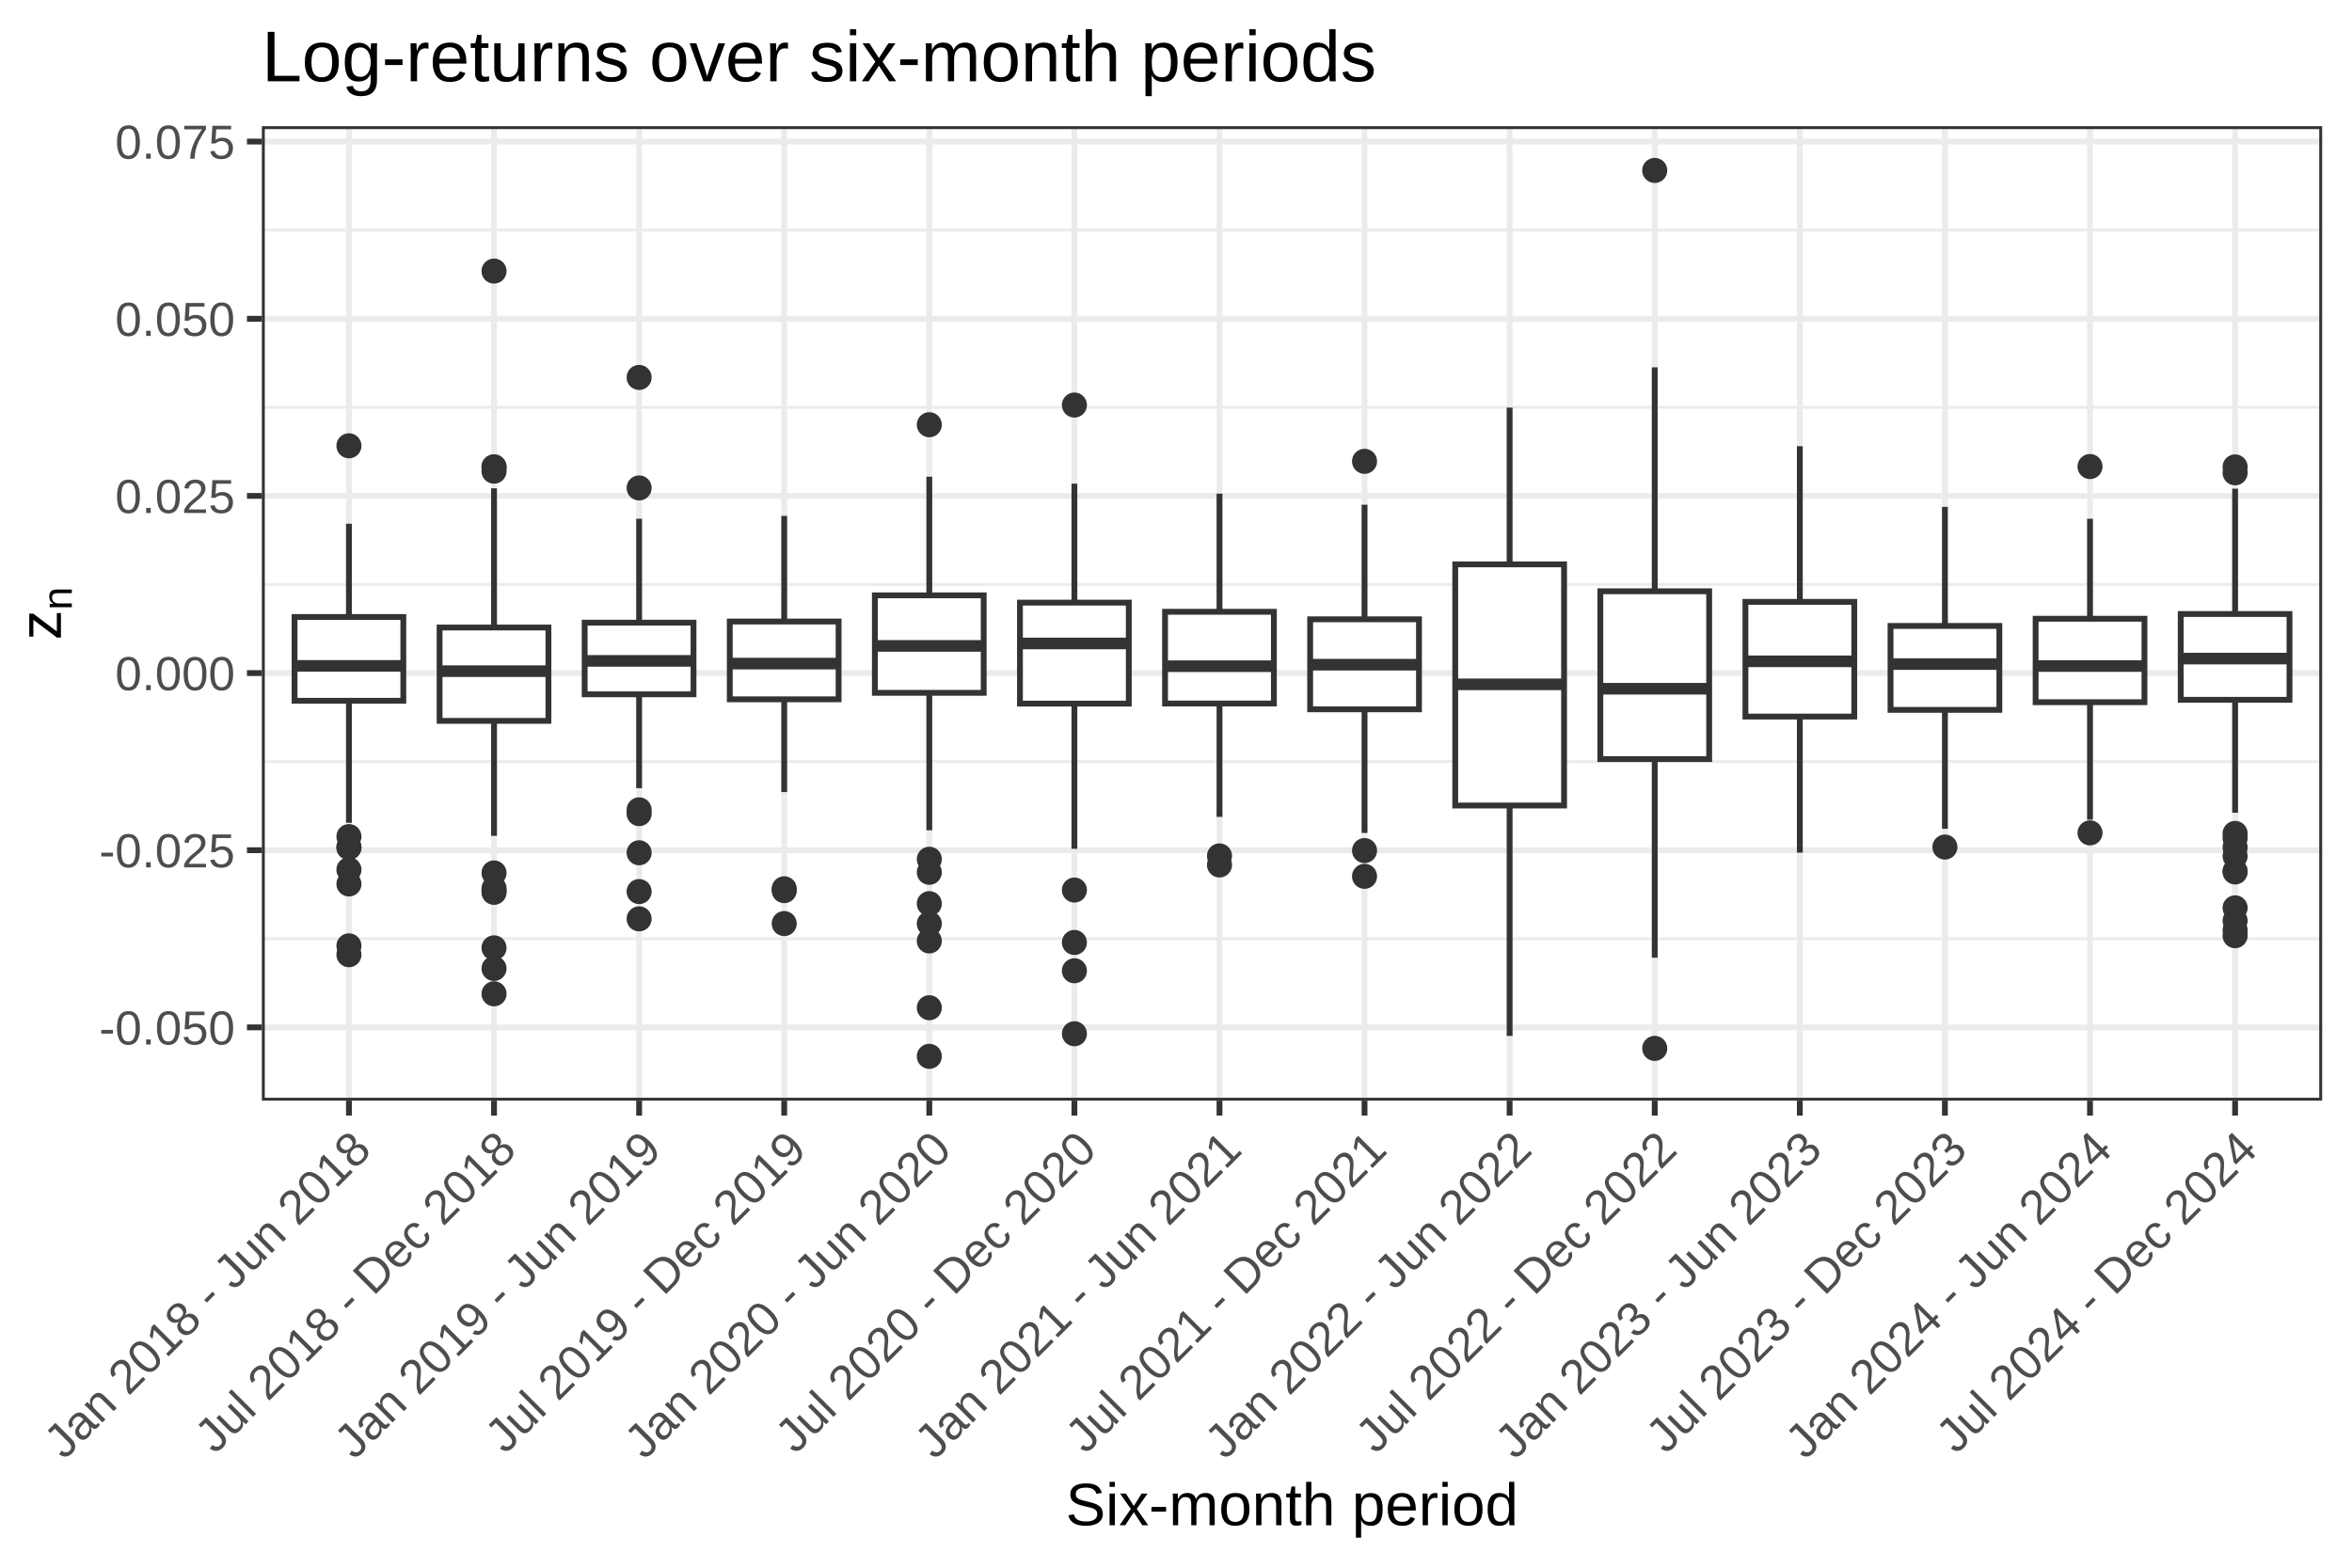
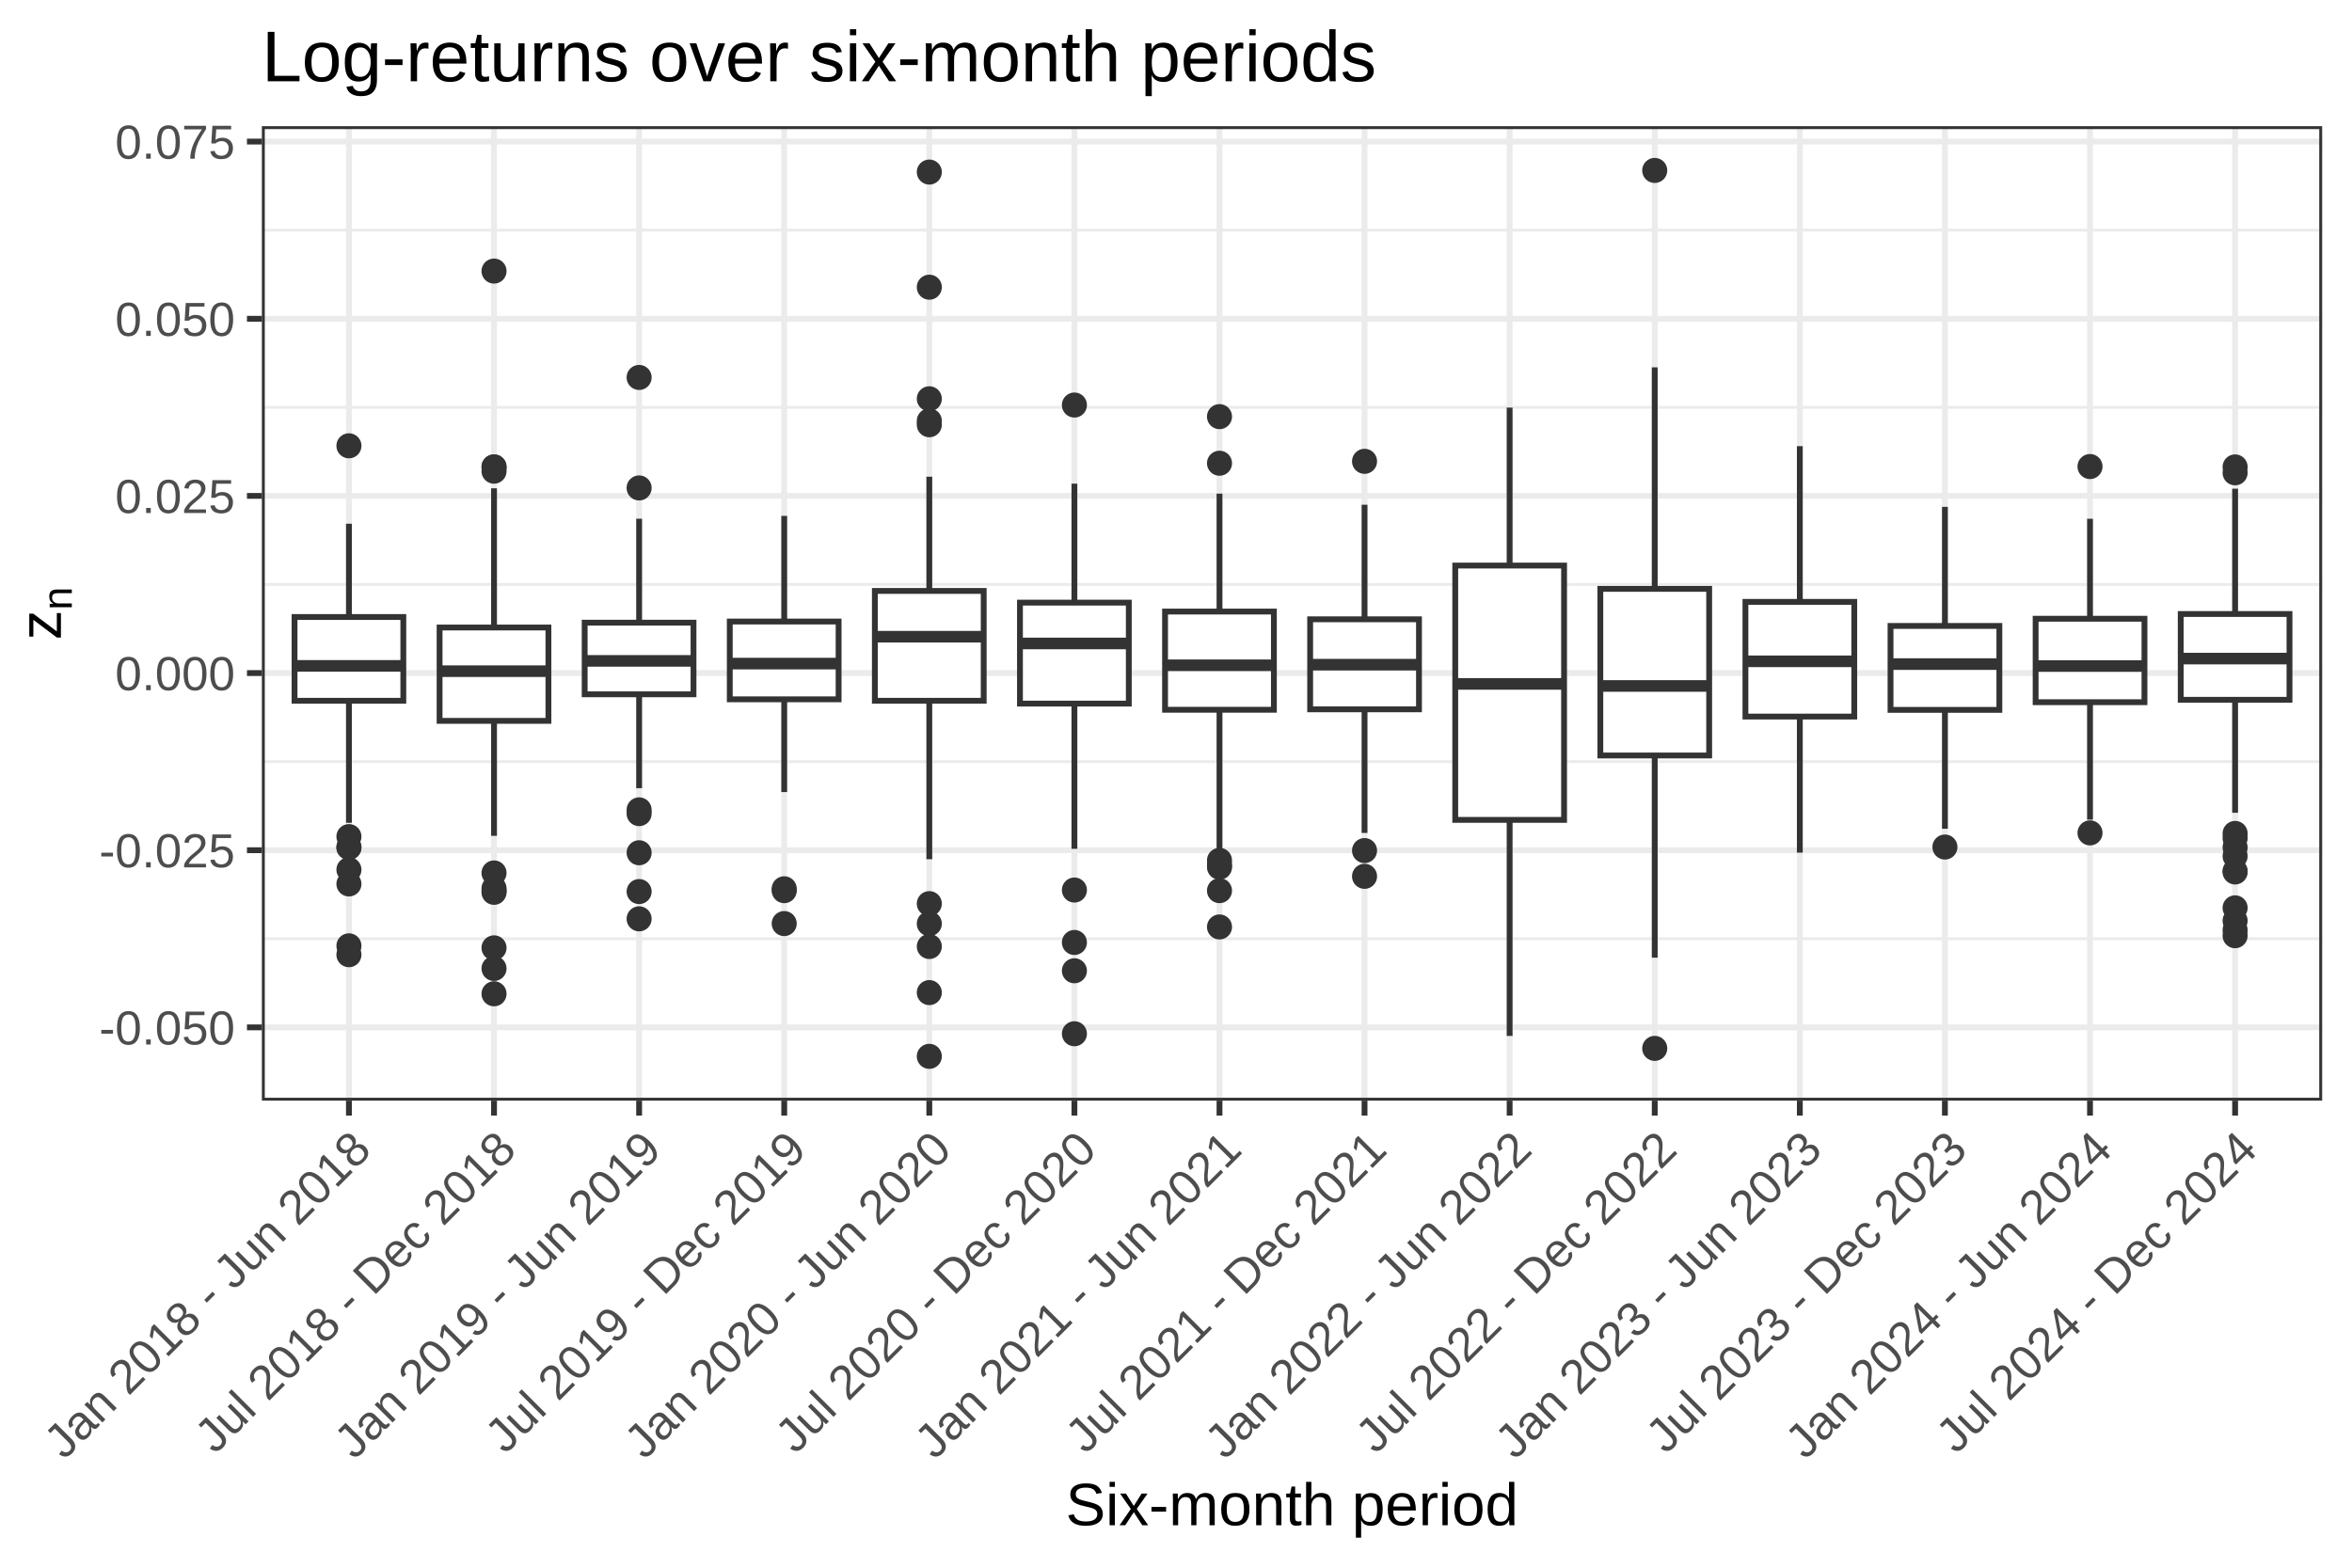
<svg xmlns="http://www.w3.org/2000/svg" width="432.00pt" height="288.00pt" viewBox="0 0 432.00 288.00">
  <g class="svglite">
    <defs>
      <style type="text/css">
    .svglite line, .svglite polyline, .svglite polygon, .svglite path, .svglite rect, .svglite circle {
      fill: none;
      stroke: #000000;
      stroke-linecap: round;
      stroke-linejoin: round;
      stroke-miterlimit: 10.00;
    }
    .svglite text {
      white-space: pre;
    }
    .svglite g.glyphgroup path {
      fill: inherit;
      stroke: none;
    }
  </style>
    </defs>
    <rect width="100%" height="100%" style="stroke: none; fill: #FFFFFF;" />
    <defs>
      <clipPath id="cpMC4wMHw0MzIuMDB8MC4wMHwyODguMDA=">
        <rect x="0.00" y="0.00" width="432.00" height="288.00" />
      </clipPath>
    </defs>
    <g clip-path="url(#cpMC4wMHw0MzIuMDB8MC4wMHwyODguMDA=)">
      <rect x="0.00" y="0.00" width="432.00" height="288.00" style="stroke-width: 1.07; stroke: #FFFFFF; fill: #FFFFFF;" />
    </g>
    <defs>
      <clipPath id="cpNDguMTB8NDI2LjUyfDIzLjE4fDIwMi4yMA==">
        <rect x="48.10" y="23.18" width="378.42" height="179.02" />
      </clipPath>
    </defs>
    <g clip-path="url(#cpNDguMTB8NDI2LjUyfDIzLjE4fDIwMi4yMA==)">
      <rect x="48.10" y="23.18" width="378.42" height="179.02" style="stroke-width: 1.07; stroke: none; fill: #FFFFFF;" />
      <polyline points="48.10,172.46 426.52,172.46 " style="stroke-width: 0.53; stroke: #EBEBEB; stroke-linecap: butt;" />
      <polyline points="48.10,139.92 426.52,139.92 " style="stroke-width: 0.53; stroke: #EBEBEB; stroke-linecap: butt;" />
      <polyline points="48.10,107.37 426.52,107.37 " style="stroke-width: 0.53; stroke: #EBEBEB; stroke-linecap: butt;" />
      <polyline points="48.10,74.83 426.52,74.83 " style="stroke-width: 0.53; stroke: #EBEBEB; stroke-linecap: butt;" />
      <polyline points="48.10,42.28 426.52,42.28 " style="stroke-width: 0.53; stroke: #EBEBEB; stroke-linecap: butt;" />
      <polyline points="48.10,188.74 426.52,188.74 " style="stroke-width: 1.07; stroke: #EBEBEB; stroke-linecap: butt;" />
      <polyline points="48.10,156.19 426.52,156.19 " style="stroke-width: 1.07; stroke: #EBEBEB; stroke-linecap: butt;" />
      <polyline points="48.10,123.65 426.52,123.65 " style="stroke-width: 1.07; stroke: #EBEBEB; stroke-linecap: butt;" />
      <polyline points="48.10,91.10 426.52,91.10 " style="stroke-width: 1.07; stroke: #EBEBEB; stroke-linecap: butt;" />
      <polyline points="48.10,58.56 426.52,58.56 " style="stroke-width: 1.07; stroke: #EBEBEB; stroke-linecap: butt;" />
      <polyline points="48.10,26.01 426.52,26.01 " style="stroke-width: 1.07; stroke: #EBEBEB; stroke-linecap: butt;" />
      <polyline points="64.09,202.20 64.09,23.18 " style="stroke-width: 1.07; stroke: #EBEBEB; stroke-linecap: butt;" />
      <polyline points="90.74,202.20 90.74,23.18 " style="stroke-width: 1.07; stroke: #EBEBEB; stroke-linecap: butt;" />
      <polyline points="117.39,202.20 117.39,23.18 " style="stroke-width: 1.07; stroke: #EBEBEB; stroke-linecap: butt;" />
      <polyline points="144.04,202.20 144.04,23.18 " style="stroke-width: 1.07; stroke: #EBEBEB; stroke-linecap: butt;" />
      <polyline points="170.69,202.20 170.69,23.18 " style="stroke-width: 1.07; stroke: #EBEBEB; stroke-linecap: butt;" />
      <polyline points="197.34,202.20 197.34,23.18 " style="stroke-width: 1.07; stroke: #EBEBEB; stroke-linecap: butt;" />
      <polyline points="223.99,202.20 223.99,23.18 " style="stroke-width: 1.07; stroke: #EBEBEB; stroke-linecap: butt;" />
      <polyline points="250.63,202.20 250.63,23.18 " style="stroke-width: 1.07; stroke: #EBEBEB; stroke-linecap: butt;" />
      <polyline points="277.28,202.20 277.28,23.18 " style="stroke-width: 1.07; stroke: #EBEBEB; stroke-linecap: butt;" />
      <polyline points="303.93,202.20 303.93,23.18 " style="stroke-width: 1.07; stroke: #EBEBEB; stroke-linecap: butt;" />
      <polyline points="330.58,202.20 330.58,23.18 " style="stroke-width: 1.07; stroke: #EBEBEB; stroke-linecap: butt;" />
      <polyline points="357.23,202.20 357.23,23.18 " style="stroke-width: 1.07; stroke: #EBEBEB; stroke-linecap: butt;" />
      <polyline points="383.88,202.20 383.88,23.18 " style="stroke-width: 1.07; stroke: #EBEBEB; stroke-linecap: butt;" />
      <polyline points="410.53,202.20 410.53,23.18 " style="stroke-width: 1.07; stroke: #EBEBEB; stroke-linecap: butt;" />
      <circle cx="64.09" cy="173.76" r="1.95" style="stroke-width: 0.71; stroke: #333333; fill: #333333;" />
      <circle cx="64.09" cy="175.39" r="1.95" style="stroke-width: 0.71; stroke: #333333; fill: #333333;" />
      <circle cx="64.09" cy="155.69" r="1.95" style="stroke-width: 0.71; stroke: #333333; fill: #333333;" />
      <circle cx="64.09" cy="155.65" r="1.95" style="stroke-width: 0.71; stroke: #333333; fill: #333333;" />
      <circle cx="64.09" cy="81.90" r="1.95" style="stroke-width: 0.71; stroke: #333333; fill: #333333;" />
      <circle cx="64.09" cy="162.39" r="1.95" style="stroke-width: 0.71; stroke: #333333; fill: #333333;" />
      <circle cx="64.09" cy="159.77" r="1.95" style="stroke-width: 0.71; stroke: #333333; fill: #333333;" />
      <circle cx="64.09" cy="153.69" r="1.95" style="stroke-width: 0.71; stroke: #333333; fill: #333333;" />
      <line x1="64.09" y1="113.35" x2="64.09" y2="96.22" style="stroke-width: 1.07; stroke: #333333; stroke-linecap: butt;" />
      <line x1="64.09" y1="128.74" x2="64.09" y2="151.15" style="stroke-width: 1.07; stroke: #333333; stroke-linecap: butt;" />
      <polygon points="54.10,113.35 54.10,128.74 74.08,128.74 74.08,113.35 54.10,113.35 " style="stroke-width: 1.07; stroke: #333333; stroke-linecap: butt; stroke-linejoin: miter; fill: #FFFFFF;" />
      <line x1="54.10" y1="122.33" x2="74.08" y2="122.33" style="stroke-width: 2.13; stroke: #333333; stroke-linecap: butt; stroke-linejoin: miter;" />
      <circle cx="90.74" cy="177.92" r="1.95" style="stroke-width: 0.71; stroke: #333333; fill: #333333;" />
      <circle cx="90.74" cy="86.56" r="1.95" style="stroke-width: 0.71; stroke: #333333; fill: #333333;" />
      <circle cx="90.74" cy="182.57" r="1.95" style="stroke-width: 0.71; stroke: #333333; fill: #333333;" />
      <circle cx="90.74" cy="85.76" r="1.95" style="stroke-width: 0.71; stroke: #333333; fill: #333333;" />
      <circle cx="90.74" cy="160.37" r="1.95" style="stroke-width: 0.71; stroke: #333333; fill: #333333;" />
      <circle cx="90.74" cy="163.66" r="1.95" style="stroke-width: 0.71; stroke: #333333; fill: #333333;" />
      <circle cx="90.74" cy="85.81" r="1.95" style="stroke-width: 0.71; stroke: #333333; fill: #333333;" />
      <circle cx="90.74" cy="174.13" r="1.95" style="stroke-width: 0.71; stroke: #333333; fill: #333333;" />
      <circle cx="90.74" cy="163.93" r="1.95" style="stroke-width: 0.71; stroke: #333333; fill: #333333;" />
      <circle cx="90.74" cy="163.21" r="1.95" style="stroke-width: 0.71; stroke: #333333; fill: #333333;" />
      <circle cx="90.74" cy="49.80" r="1.95" style="stroke-width: 0.71; stroke: #333333; fill: #333333;" />
      <line x1="90.74" y1="115.28" x2="90.74" y2="89.71" style="stroke-width: 1.07; stroke: #333333; stroke-linecap: butt;" />
      <line x1="90.74" y1="132.43" x2="90.74" y2="153.55" style="stroke-width: 1.07; stroke: #333333; stroke-linecap: butt;" />
      <polygon points="80.74,115.28 80.74,132.43 100.73,132.43 100.73,115.28 80.74,115.28 " style="stroke-width: 1.07; stroke: #333333; stroke-linecap: butt; stroke-linejoin: miter; fill: #FFFFFF;" />
      <line x1="80.74" y1="123.30" x2="100.73" y2="123.30" style="stroke-width: 2.13; stroke: #333333; stroke-linecap: butt; stroke-linejoin: miter;" />
      <circle cx="117.39" cy="163.79" r="1.95" style="stroke-width: 0.71; stroke: #333333; fill: #333333;" />
      <circle cx="117.39" cy="69.34" r="1.95" style="stroke-width: 0.71; stroke: #333333; fill: #333333;" />
      <circle cx="117.39" cy="148.78" r="1.95" style="stroke-width: 0.71; stroke: #333333; fill: #333333;" />
      <circle cx="117.39" cy="156.66" r="1.95" style="stroke-width: 0.71; stroke: #333333; fill: #333333;" />
      <circle cx="117.39" cy="149.47" r="1.95" style="stroke-width: 0.71; stroke: #333333; fill: #333333;" />
      <circle cx="117.39" cy="168.80" r="1.95" style="stroke-width: 0.71; stroke: #333333; fill: #333333;" />
      <circle cx="117.39" cy="89.64" r="1.95" style="stroke-width: 0.71; stroke: #333333; fill: #333333;" />
      <line x1="117.39" y1="114.39" x2="117.39" y2="95.29" style="stroke-width: 1.07; stroke: #333333; stroke-linecap: butt;" />
      <line x1="117.39" y1="127.55" x2="117.39" y2="144.80" style="stroke-width: 1.07; stroke: #333333; stroke-linecap: butt;" />
      <polygon points="107.39,114.39 107.39,127.55 127.38,127.55 127.38,114.39 107.39,114.39 " style="stroke-width: 1.07; stroke: #333333; stroke-linecap: butt; stroke-linejoin: miter; fill: #FFFFFF;" />
      <line x1="107.39" y1="121.41" x2="127.38" y2="121.41" style="stroke-width: 2.13; stroke: #333333; stroke-linecap: butt; stroke-linejoin: miter;" />
      <circle cx="144.04" cy="169.67" r="1.95" style="stroke-width: 0.71; stroke: #333333; fill: #333333;" />
      <circle cx="144.04" cy="163.62" r="1.95" style="stroke-width: 0.71; stroke: #333333; fill: #333333;" />
      <circle cx="144.04" cy="163.28" r="1.95" style="stroke-width: 0.71; stroke: #333333; fill: #333333;" />
      <line x1="144.04" y1="114.18" x2="144.04" y2="94.78" style="stroke-width: 1.07; stroke: #333333; stroke-linecap: butt;" />
      <line x1="144.04" y1="128.47" x2="144.04" y2="145.51" style="stroke-width: 1.07; stroke: #333333; stroke-linecap: butt;" />
      <polygon points="134.04,114.18 134.04,128.47 154.03,128.47 154.03,114.18 134.04,114.18 " style="stroke-width: 1.07; stroke: #333333; stroke-linecap: butt; stroke-linejoin: miter; fill: #FFFFFF;" />
      <line x1="134.04" y1="121.91" x2="154.03" y2="121.91" style="stroke-width: 2.13; stroke: #333333; stroke-linecap: butt; stroke-linejoin: miter;" />
-       <circle cx="170.69" cy="172.86" r="1.95" style="stroke-width: 0.71; stroke: #333333; fill: #333333;" />
-       <circle cx="170.69" cy="160.25" r="1.95" style="stroke-width: 0.71; stroke: #333333; fill: #333333;" />
-       <circle cx="170.69" cy="185.13" r="1.95" style="stroke-width: 0.71; stroke: #333333; fill: #333333;" />
+       <circle cx="170.69" cy="52.76" r="1.95" style="stroke-width: 0.71; stroke: #333333; fill: #333333;" />
+       <circle cx="170.69" cy="173.88" r="1.95" style="stroke-width: 0.71; stroke: #333333; fill: #333333;" />
+       <circle cx="170.69" cy="77.32" r="1.95" style="stroke-width: 0.71; stroke: #333333; fill: #333333;" />
+       <circle cx="170.69" cy="182.35" r="1.95" style="stroke-width: 0.71; stroke: #333333; fill: #333333;" />
+       <circle cx="170.69" cy="31.61" r="1.95" style="stroke-width: 0.71; stroke: #333333; fill: #333333;" />
+       <circle cx="170.69" cy="73.26" r="1.95" style="stroke-width: 0.71; stroke: #333333; fill: #333333;" />
      <circle cx="170.69" cy="169.69" r="1.95" style="stroke-width: 0.71; stroke: #333333; fill: #333333;" />
      <circle cx="170.69" cy="78.03" r="1.95" style="stroke-width: 0.71; stroke: #333333; fill: #333333;" />
      <circle cx="170.69" cy="166.01" r="1.95" style="stroke-width: 0.71; stroke: #333333; fill: #333333;" />
      <circle cx="170.69" cy="194.06" r="1.95" style="stroke-width: 0.71; stroke: #333333; fill: #333333;" />
-       <circle cx="170.69" cy="157.85" r="1.95" style="stroke-width: 0.71; stroke: #333333; fill: #333333;" />
-       <line x1="170.69" y1="109.37" x2="170.69" y2="87.58" style="stroke-width: 1.07; stroke: #333333; stroke-linecap: butt;" />
-       <line x1="170.69" y1="127.28" x2="170.69" y2="152.52" style="stroke-width: 1.07; stroke: #333333; stroke-linecap: butt;" />
-       <polygon points="160.69,109.37 160.69,127.28 180.68,127.28 180.68,109.37 160.69,109.37 " style="stroke-width: 1.07; stroke: #333333; stroke-linecap: butt; stroke-linejoin: miter; fill: #FFFFFF;" />
-       <line x1="160.69" y1="118.66" x2="180.68" y2="118.66" style="stroke-width: 2.13; stroke: #333333; stroke-linecap: butt; stroke-linejoin: miter;" />
+       <line x1="170.69" y1="108.56" x2="170.69" y2="87.58" style="stroke-width: 1.07; stroke: #333333; stroke-linecap: butt;" />
+       <line x1="170.69" y1="128.74" x2="170.69" y2="157.85" style="stroke-width: 1.07; stroke: #333333; stroke-linecap: butt;" />
+       <polygon points="160.69,108.56 160.69,128.74 180.68,128.74 180.68,108.56 160.69,108.56 " style="stroke-width: 1.07; stroke: #333333; stroke-linecap: butt; stroke-linejoin: miter; fill: #FFFFFF;" />
+       <line x1="160.69" y1="116.97" x2="180.68" y2="116.97" style="stroke-width: 2.13; stroke: #333333; stroke-linecap: butt; stroke-linejoin: miter;" />
      <circle cx="197.34" cy="189.91" r="1.95" style="stroke-width: 0.71; stroke: #333333; fill: #333333;" />
      <circle cx="197.34" cy="178.34" r="1.95" style="stroke-width: 0.71; stroke: #333333; fill: #333333;" />
      <circle cx="197.34" cy="163.51" r="1.95" style="stroke-width: 0.71; stroke: #333333; fill: #333333;" />
      <circle cx="197.34" cy="173.14" r="1.95" style="stroke-width: 0.71; stroke: #333333; fill: #333333;" />
      <circle cx="197.34" cy="74.41" r="1.95" style="stroke-width: 0.71; stroke: #333333; fill: #333333;" />
      <line x1="197.34" y1="110.71" x2="197.34" y2="88.85" style="stroke-width: 1.07; stroke: #333333; stroke-linecap: butt;" />
      <line x1="197.34" y1="129.26" x2="197.34" y2="155.93" style="stroke-width: 1.07; stroke: #333333; stroke-linecap: butt;" />
      <polygon points="187.34,110.71 187.34,129.26 207.33,129.26 207.33,110.71 187.34,110.71 " style="stroke-width: 1.07; stroke: #333333; stroke-linecap: butt; stroke-linejoin: miter; fill: #FFFFFF;" />
      <line x1="187.34" y1="118.21" x2="207.33" y2="118.21" style="stroke-width: 2.13; stroke: #333333; stroke-linecap: butt; stroke-linejoin: miter;" />
-       <circle cx="223.99" cy="157.24" r="1.95" style="stroke-width: 0.71; stroke: #333333; fill: #333333;" />
+       <circle cx="223.99" cy="158.06" r="1.95" style="stroke-width: 0.71; stroke: #333333; fill: #333333;" />
+       <circle cx="223.99" cy="170.29" r="1.95" style="stroke-width: 0.71; stroke: #333333; fill: #333333;" />
+       <circle cx="223.99" cy="85.10" r="1.95" style="stroke-width: 0.71; stroke: #333333; fill: #333333;" />
+       <circle cx="223.99" cy="159.31" r="1.95" style="stroke-width: 0.71; stroke: #333333; fill: #333333;" />
+       <circle cx="223.99" cy="76.54" r="1.95" style="stroke-width: 0.71; stroke: #333333; fill: #333333;" />
+       <circle cx="223.99" cy="163.62" r="1.95" style="stroke-width: 0.71; stroke: #333333; fill: #333333;" />
      <circle cx="223.99" cy="158.90" r="1.95" style="stroke-width: 0.71; stroke: #333333; fill: #333333;" />
-       <line x1="223.99" y1="112.39" x2="223.99" y2="90.69" style="stroke-width: 1.07; stroke: #333333; stroke-linecap: butt;" />
-       <line x1="223.99" y1="129.24" x2="223.99" y2="150.07" style="stroke-width: 1.07; stroke: #333333; stroke-linecap: butt;" />
-       <polygon points="213.99,112.39 213.99,129.24 233.98,129.24 233.98,112.39 213.99,112.39 " style="stroke-width: 1.07; stroke: #333333; stroke-linecap: butt; stroke-linejoin: miter; fill: #FFFFFF;" />
-       <line x1="213.99" y1="122.39" x2="233.98" y2="122.39" style="stroke-width: 2.13; stroke: #333333; stroke-linecap: butt; stroke-linejoin: miter;" />
+       <line x1="223.99" y1="112.35" x2="223.99" y2="90.69" style="stroke-width: 1.07; stroke: #333333; stroke-linecap: butt;" />
+       <line x1="223.99" y1="130.39" x2="223.99" y2="157.24" style="stroke-width: 1.07; stroke: #333333; stroke-linecap: butt;" />
+       <polygon points="213.99,112.35 213.99,130.39 233.98,130.39 233.98,112.35 213.99,112.35 " style="stroke-width: 1.07; stroke: #333333; stroke-linecap: butt; stroke-linejoin: miter; fill: #FFFFFF;" />
+       <line x1="213.99" y1="122.22" x2="233.98" y2="122.22" style="stroke-width: 2.13; stroke: #333333; stroke-linecap: butt; stroke-linejoin: miter;" />
      <circle cx="250.63" cy="160.99" r="1.95" style="stroke-width: 0.71; stroke: #333333; fill: #333333;" />
      <circle cx="250.63" cy="84.75" r="1.95" style="stroke-width: 0.71; stroke: #333333; fill: #333333;" />
      <circle cx="250.63" cy="156.26" r="1.95" style="stroke-width: 0.71; stroke: #333333; fill: #333333;" />
      <line x1="250.63" y1="113.77" x2="250.63" y2="92.72" style="stroke-width: 1.07; stroke: #333333; stroke-linecap: butt;" />
      <line x1="250.63" y1="130.31" x2="250.63" y2="153.02" style="stroke-width: 1.07; stroke: #333333; stroke-linecap: butt;" />
      <polygon points="240.64,113.77 240.64,130.31 260.63,130.31 260.63,113.77 240.64,113.77 " style="stroke-width: 1.07; stroke: #333333; stroke-linecap: butt; stroke-linejoin: miter; fill: #FFFFFF;" />
      <line x1="240.64" y1="122.11" x2="260.63" y2="122.11" style="stroke-width: 2.13; stroke: #333333; stroke-linecap: butt; stroke-linejoin: miter;" />
-       <line x1="277.28" y1="103.68" x2="277.28" y2="74.88" style="stroke-width: 1.07; stroke: #333333; stroke-linecap: butt;" />
-       <line x1="277.28" y1="147.98" x2="277.28" y2="190.31" style="stroke-width: 1.07; stroke: #333333; stroke-linecap: butt;" />
-       <polygon points="267.29,103.68 267.29,147.98 287.28,147.98 287.28,103.68 267.29,103.68 " style="stroke-width: 1.07; stroke: #333333; stroke-linecap: butt; stroke-linejoin: miter; fill: #FFFFFF;" />
-       <line x1="267.29" y1="125.72" x2="287.28" y2="125.72" style="stroke-width: 2.13; stroke: #333333; stroke-linecap: butt; stroke-linejoin: miter;" />
+       <line x1="277.28" y1="103.90" x2="277.28" y2="74.88" style="stroke-width: 1.07; stroke: #333333; stroke-linecap: butt;" />
+       <line x1="277.28" y1="150.62" x2="277.28" y2="190.31" style="stroke-width: 1.07; stroke: #333333; stroke-linecap: butt;" />
+       <polygon points="267.29,103.90 267.29,150.62 287.28,150.62 287.28,103.90 267.29,103.90 " style="stroke-width: 1.07; stroke: #333333; stroke-linecap: butt; stroke-linejoin: miter; fill: #FFFFFF;" />
+       <line x1="267.29" y1="125.64" x2="287.28" y2="125.64" style="stroke-width: 2.13; stroke: #333333; stroke-linecap: butt; stroke-linejoin: miter;" />
      <circle cx="303.93" cy="192.60" r="1.95" style="stroke-width: 0.71; stroke: #333333; fill: #333333;" />
      <circle cx="303.93" cy="31.31" r="1.95" style="stroke-width: 0.71; stroke: #333333; fill: #333333;" />
-       <line x1="303.93" y1="108.62" x2="303.93" y2="67.49" style="stroke-width: 1.07; stroke: #333333; stroke-linecap: butt;" />
-       <line x1="303.93" y1="139.45" x2="303.93" y2="175.93" style="stroke-width: 1.07; stroke: #333333; stroke-linecap: butt;" />
-       <polygon points="293.94,108.62 293.94,139.45 313.93,139.45 313.93,108.62 293.94,108.62 " style="stroke-width: 1.07; stroke: #333333; stroke-linecap: butt; stroke-linejoin: miter; fill: #FFFFFF;" />
-       <line x1="293.94" y1="126.53" x2="313.93" y2="126.53" style="stroke-width: 2.13; stroke: #333333; stroke-linecap: butt; stroke-linejoin: miter;" />
+       <line x1="303.93" y1="108.18" x2="303.93" y2="67.49" style="stroke-width: 1.07; stroke: #333333; stroke-linecap: butt;" />
+       <line x1="303.93" y1="138.79" x2="303.93" y2="175.93" style="stroke-width: 1.07; stroke: #333333; stroke-linecap: butt;" />
+       <polygon points="293.94,108.18 293.94,138.79 313.93,138.79 313.93,108.18 293.94,108.18 " style="stroke-width: 1.07; stroke: #333333; stroke-linecap: butt; stroke-linejoin: miter; fill: #FFFFFF;" />
+       <line x1="293.94" y1="126.02" x2="313.93" y2="126.02" style="stroke-width: 2.13; stroke: #333333; stroke-linecap: butt; stroke-linejoin: miter;" />
      <line x1="330.58" y1="110.57" x2="330.58" y2="81.96" style="stroke-width: 1.07; stroke: #333333; stroke-linecap: butt;" />
      <line x1="330.58" y1="131.64" x2="330.58" y2="156.64" style="stroke-width: 1.07; stroke: #333333; stroke-linecap: butt;" />
      <polygon points="320.59,110.57 320.59,131.64 340.58,131.64 340.58,110.57 320.59,110.57 " style="stroke-width: 1.07; stroke: #333333; stroke-linecap: butt; stroke-linejoin: miter; fill: #FFFFFF;" />
      <line x1="320.59" y1="121.49" x2="340.58" y2="121.49" style="stroke-width: 2.13; stroke: #333333; stroke-linecap: butt; stroke-linejoin: miter;" />
      <circle cx="357.23" cy="155.61" r="1.95" style="stroke-width: 0.71; stroke: #333333; fill: #333333;" />
      <line x1="357.23" y1="114.99" x2="357.23" y2="93.12" style="stroke-width: 1.07; stroke: #333333; stroke-linecap: butt;" />
      <line x1="357.23" y1="130.41" x2="357.23" y2="152.25" style="stroke-width: 1.07; stroke: #333333; stroke-linecap: butt;" />
      <polygon points="347.24,114.99 347.24,130.41 367.23,130.41 367.23,114.99 347.24,114.99 " style="stroke-width: 1.07; stroke: #333333; stroke-linecap: butt; stroke-linejoin: miter; fill: #FFFFFF;" />
      <line x1="347.24" y1="122.00" x2="367.23" y2="122.00" style="stroke-width: 2.13; stroke: #333333; stroke-linecap: butt; stroke-linejoin: miter;" />
      <circle cx="383.88" cy="153.01" r="1.95" style="stroke-width: 0.71; stroke: #333333; fill: #333333;" />
      <circle cx="383.88" cy="85.71" r="1.95" style="stroke-width: 0.71; stroke: #333333; fill: #333333;" />
      <line x1="383.88" y1="113.67" x2="383.88" y2="95.30" style="stroke-width: 1.07; stroke: #333333; stroke-linecap: butt;" />
      <line x1="383.88" y1="129.00" x2="383.88" y2="150.58" style="stroke-width: 1.07; stroke: #333333; stroke-linecap: butt;" />
      <polygon points="373.89,113.67 373.89,129.00 393.88,129.00 393.88,113.67 373.89,113.67 " style="stroke-width: 1.07; stroke: #333333; stroke-linecap: butt; stroke-linejoin: miter; fill: #FFFFFF;" />
      <line x1="373.89" y1="122.36" x2="393.88" y2="122.36" style="stroke-width: 2.13; stroke: #333333; stroke-linecap: butt; stroke-linejoin: miter;" />
      <circle cx="410.53" cy="160.19" r="1.95" style="stroke-width: 0.71; stroke: #333333; fill: #333333;" />
      <circle cx="410.53" cy="171.90" r="1.95" style="stroke-width: 0.71; stroke: #333333; fill: #333333;" />
      <circle cx="410.53" cy="153.97" r="1.95" style="stroke-width: 0.71; stroke: #333333; fill: #333333;" />
      <circle cx="410.53" cy="155.68" r="1.95" style="stroke-width: 0.71; stroke: #333333; fill: #333333;" />
      <circle cx="410.53" cy="169.14" r="1.95" style="stroke-width: 0.71; stroke: #333333; fill: #333333;" />
      <circle cx="410.53" cy="86.86" r="1.95" style="stroke-width: 0.71; stroke: #333333; fill: #333333;" />
      <circle cx="410.53" cy="166.78" r="1.95" style="stroke-width: 0.71; stroke: #333333; fill: #333333;" />
      <circle cx="410.53" cy="157.28" r="1.95" style="stroke-width: 0.71; stroke: #333333; fill: #333333;" />
      <circle cx="410.53" cy="160.02" r="1.95" style="stroke-width: 0.71; stroke: #333333; fill: #333333;" />
      <circle cx="410.53" cy="85.78" r="1.95" style="stroke-width: 0.71; stroke: #333333; fill: #333333;" />
      <circle cx="410.53" cy="153.11" r="1.95" style="stroke-width: 0.71; stroke: #333333; fill: #333333;" />
      <circle cx="410.53" cy="170.87" r="1.95" style="stroke-width: 0.71; stroke: #333333; fill: #333333;" />
      <line x1="410.53" y1="112.80" x2="410.53" y2="89.78" style="stroke-width: 1.07; stroke: #333333; stroke-linecap: butt;" />
      <line x1="410.53" y1="128.56" x2="410.53" y2="149.31" style="stroke-width: 1.07; stroke: #333333; stroke-linecap: butt;" />
      <polygon points="400.54,112.80 400.54,128.56 420.52,128.56 420.52,112.80 400.54,112.80 " style="stroke-width: 1.07; stroke: #333333; stroke-linecap: butt; stroke-linejoin: miter; fill: #FFFFFF;" />
      <line x1="400.54" y1="120.99" x2="420.52" y2="120.99" style="stroke-width: 2.13; stroke: #333333; stroke-linecap: butt; stroke-linejoin: miter;" />
      <rect x="48.10" y="23.18" width="378.42" height="179.02" style="stroke-width: 1.07; stroke: #333333;" />
    </g>
    <g clip-path="url(#cpMC4wMHw0MzIuMDB8MC4wMHwyODguMDA=)">
      <text x="43.17" y="191.89" text-anchor="end" style="font-size: 8.80px;fill: #4D4D4D; font-family: &quot;Arial&quot;;" textLength="24.92px" lengthAdjust="spacingAndGlyphs">-0.050</text>
      <text x="43.17" y="159.34" text-anchor="end" style="font-size: 8.80px;fill: #4D4D4D; font-family: &quot;Arial&quot;;" textLength="24.92px" lengthAdjust="spacingAndGlyphs">-0.025</text>
      <text x="43.17" y="126.80" text-anchor="end" style="font-size: 8.80px;fill: #4D4D4D; font-family: &quot;Arial&quot;;" textLength="22.00px" lengthAdjust="spacingAndGlyphs">0.000</text>
      <text x="43.17" y="94.25" text-anchor="end" style="font-size: 8.80px;fill: #4D4D4D; font-family: &quot;Arial&quot;;" textLength="22.00px" lengthAdjust="spacingAndGlyphs">0.025</text>
      <text x="43.17" y="61.71" text-anchor="end" style="font-size: 8.80px;fill: #4D4D4D; font-family: &quot;Arial&quot;;" textLength="22.00px" lengthAdjust="spacingAndGlyphs">0.050</text>
      <text x="43.17" y="29.16" text-anchor="end" style="font-size: 8.80px;fill: #4D4D4D; font-family: &quot;Arial&quot;;" textLength="22.00px" lengthAdjust="spacingAndGlyphs">0.075</text>
      <polyline points="45.36,188.74 48.10,188.74 " style="stroke-width: 1.07; stroke: #333333; stroke-linecap: butt;" />
      <polyline points="45.36,156.19 48.10,156.19 " style="stroke-width: 1.07; stroke: #333333; stroke-linecap: butt;" />
      <polyline points="45.36,123.65 48.10,123.65 " style="stroke-width: 1.07; stroke: #333333; stroke-linecap: butt;" />
      <polyline points="45.36,91.10 48.10,91.10 " style="stroke-width: 1.07; stroke: #333333; stroke-linecap: butt;" />
      <polyline points="45.36,58.56 48.10,58.56 " style="stroke-width: 1.07; stroke: #333333; stroke-linecap: butt;" />
      <polyline points="45.36,26.01 48.10,26.01 " style="stroke-width: 1.07; stroke: #333333; stroke-linecap: butt;" />
      <polyline points="64.09,204.94 64.09,202.20 " style="stroke-width: 1.07; stroke: #333333; stroke-linecap: butt;" />
      <polyline points="90.74,204.94 90.74,202.20 " style="stroke-width: 1.07; stroke: #333333; stroke-linecap: butt;" />
      <polyline points="117.39,204.94 117.39,202.20 " style="stroke-width: 1.07; stroke: #333333; stroke-linecap: butt;" />
      <polyline points="144.04,204.94 144.04,202.20 " style="stroke-width: 1.07; stroke: #333333; stroke-linecap: butt;" />
      <polyline points="170.69,204.94 170.69,202.20 " style="stroke-width: 1.07; stroke: #333333; stroke-linecap: butt;" />
      <polyline points="197.34,204.94 197.34,202.20 " style="stroke-width: 1.07; stroke: #333333; stroke-linecap: butt;" />
      <polyline points="223.99,204.94 223.99,202.20 " style="stroke-width: 1.07; stroke: #333333; stroke-linecap: butt;" />
      <polyline points="250.63,204.94 250.63,202.20 " style="stroke-width: 1.07; stroke: #333333; stroke-linecap: butt;" />
      <polyline points="277.28,204.94 277.28,202.20 " style="stroke-width: 1.07; stroke: #333333; stroke-linecap: butt;" />
      <polyline points="303.93,204.94 303.93,202.20 " style="stroke-width: 1.07; stroke: #333333; stroke-linecap: butt;" />
      <polyline points="330.58,204.94 330.58,202.20 " style="stroke-width: 1.07; stroke: #333333; stroke-linecap: butt;" />
      <polyline points="357.23,204.94 357.23,202.20 " style="stroke-width: 1.07; stroke: #333333; stroke-linecap: butt;" />
      <polyline points="383.88,204.94 383.88,202.20 " style="stroke-width: 1.07; stroke: #333333; stroke-linecap: butt;" />
      <polyline points="410.53,204.94 410.53,202.20 " style="stroke-width: 1.07; stroke: #333333; stroke-linecap: butt;" />
      <text transform="translate(68.54,211.59) rotate(-45)" text-anchor="end" style="font-size: 8.80px;fill: #4D4D4D; font-family: &quot;Arial&quot;;" textLength="80.17px" lengthAdjust="spacingAndGlyphs">Jan 2018 - Jun 2018</text>
      <text transform="translate(95.19,211.59) rotate(-45)" text-anchor="end" style="font-size: 8.80px;fill: #4D4D4D; font-family: &quot;Arial&quot;;" textLength="78.70px" lengthAdjust="spacingAndGlyphs">Jul 2018 - Dec 2018</text>
      <text transform="translate(121.84,211.59) rotate(-45)" text-anchor="end" style="font-size: 8.80px;fill: #4D4D4D; font-family: &quot;Arial&quot;;" textLength="80.17px" lengthAdjust="spacingAndGlyphs">Jan 2019 - Jun 2019</text>
      <text transform="translate(148.49,211.59) rotate(-45)" text-anchor="end" style="font-size: 8.80px;fill: #4D4D4D; font-family: &quot;Arial&quot;;" textLength="78.70px" lengthAdjust="spacingAndGlyphs">Jul 2019 - Dec 2019</text>
      <text transform="translate(175.14,211.59) rotate(-45)" text-anchor="end" style="font-size: 8.80px;fill: #4D4D4D; font-family: &quot;Arial&quot;;" textLength="80.17px" lengthAdjust="spacingAndGlyphs">Jan 2020 - Jun 2020</text>
      <text transform="translate(201.79,211.59) rotate(-45)" text-anchor="end" style="font-size: 8.80px;fill: #4D4D4D; font-family: &quot;Arial&quot;;" textLength="78.70px" lengthAdjust="spacingAndGlyphs">Jul 2020 - Dec 2020</text>
      <text transform="translate(228.44,211.59) rotate(-45)" text-anchor="end" style="font-size: 8.80px;fill: #4D4D4D; font-family: &quot;Arial&quot;;" textLength="80.17px" lengthAdjust="spacingAndGlyphs">Jan 2021 - Jun 2021</text>
      <text transform="translate(255.09,211.59) rotate(-45)" text-anchor="end" style="font-size: 8.80px;fill: #4D4D4D; font-family: &quot;Arial&quot;;" textLength="78.70px" lengthAdjust="spacingAndGlyphs">Jul 2021 - Dec 2021</text>
      <text transform="translate(281.74,211.59) rotate(-45)" text-anchor="end" style="font-size: 8.80px;fill: #4D4D4D; font-family: &quot;Arial&quot;;" textLength="80.17px" lengthAdjust="spacingAndGlyphs">Jan 2022 - Jun 2022</text>
      <text transform="translate(308.39,211.59) rotate(-45)" text-anchor="end" style="font-size: 8.80px;fill: #4D4D4D; font-family: &quot;Arial&quot;;" textLength="78.70px" lengthAdjust="spacingAndGlyphs">Jul 2022 - Dec 2022</text>
      <text transform="translate(335.04,211.59) rotate(-45)" text-anchor="end" style="font-size: 8.80px;fill: #4D4D4D; font-family: &quot;Arial&quot;;" textLength="80.17px" lengthAdjust="spacingAndGlyphs">Jan 2023 - Jun 2023</text>
      <text transform="translate(361.69,211.59) rotate(-45)" text-anchor="end" style="font-size: 8.80px;fill: #4D4D4D; font-family: &quot;Arial&quot;;" textLength="78.70px" lengthAdjust="spacingAndGlyphs">Jul 2023 - Dec 2023</text>
      <text transform="translate(388.34,211.59) rotate(-45)" text-anchor="end" style="font-size: 8.80px;fill: #4D4D4D; font-family: &quot;Arial&quot;;" textLength="80.17px" lengthAdjust="spacingAndGlyphs">Jan 2024 - Jun 2024</text>
      <text transform="translate(414.99,211.59) rotate(-45)" text-anchor="end" style="font-size: 8.80px;fill: #4D4D4D; font-family: &quot;Arial&quot;;" textLength="78.70px" lengthAdjust="spacingAndGlyphs">Jul 2024 - Dec 2024</text>
      <text x="237.31" y="280.20" text-anchor="middle" style="font-size: 11.00px; font-family: &quot;Arial&quot;;" textLength="83.19px" lengthAdjust="spacingAndGlyphs">Six-month period</text>
      <text transform="translate(11.19,117.58) rotate(-90)" style="font-size: 11.00px; font-family: &quot;Arial&quot;;" textLength="5.50px" lengthAdjust="spacingAndGlyphs">z</text>
      <text transform="translate(13.19,112.08) rotate(-90)" style="font-size: 7.70px; font-family: &quot;Arial&quot;;" textLength="4.28px" lengthAdjust="spacingAndGlyphs">n</text>
      <text x="48.10" y="14.93" style="font-size: 13.20px; font-family: &quot;Arial&quot;;" textLength="204.38px" lengthAdjust="spacingAndGlyphs">Log-returns over six-month periods</text>
    </g>
  </g>
</svg>
